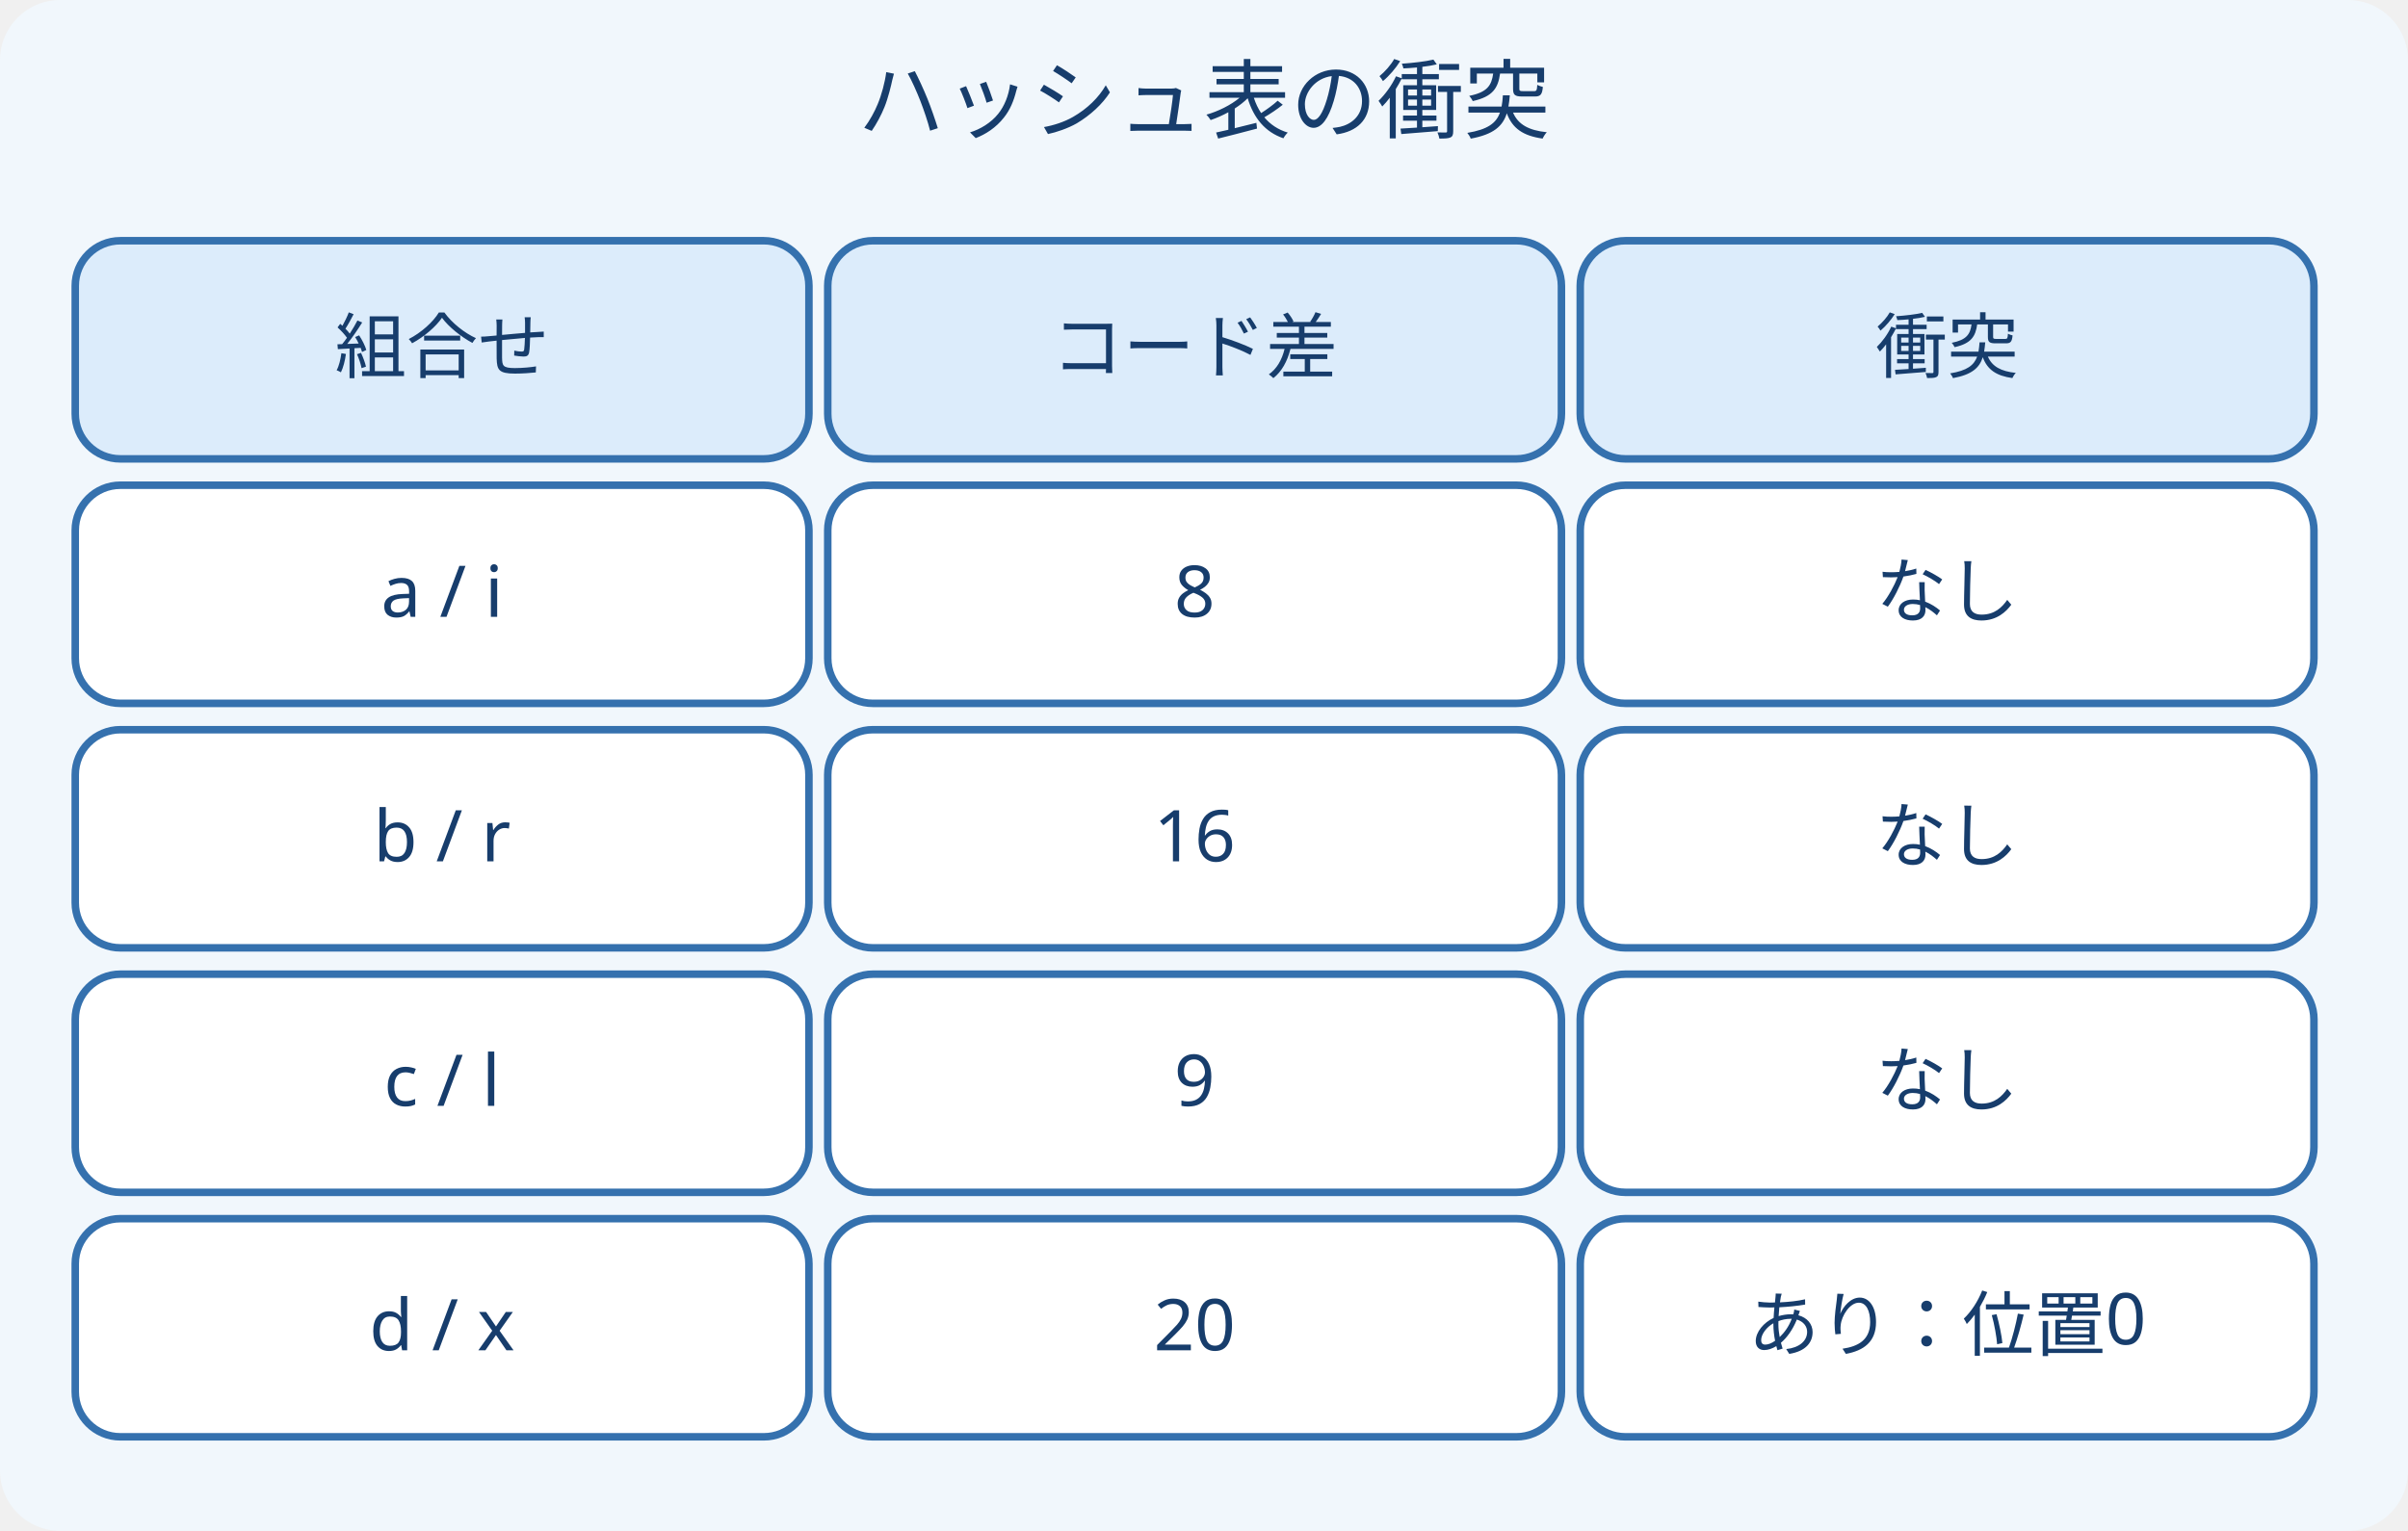
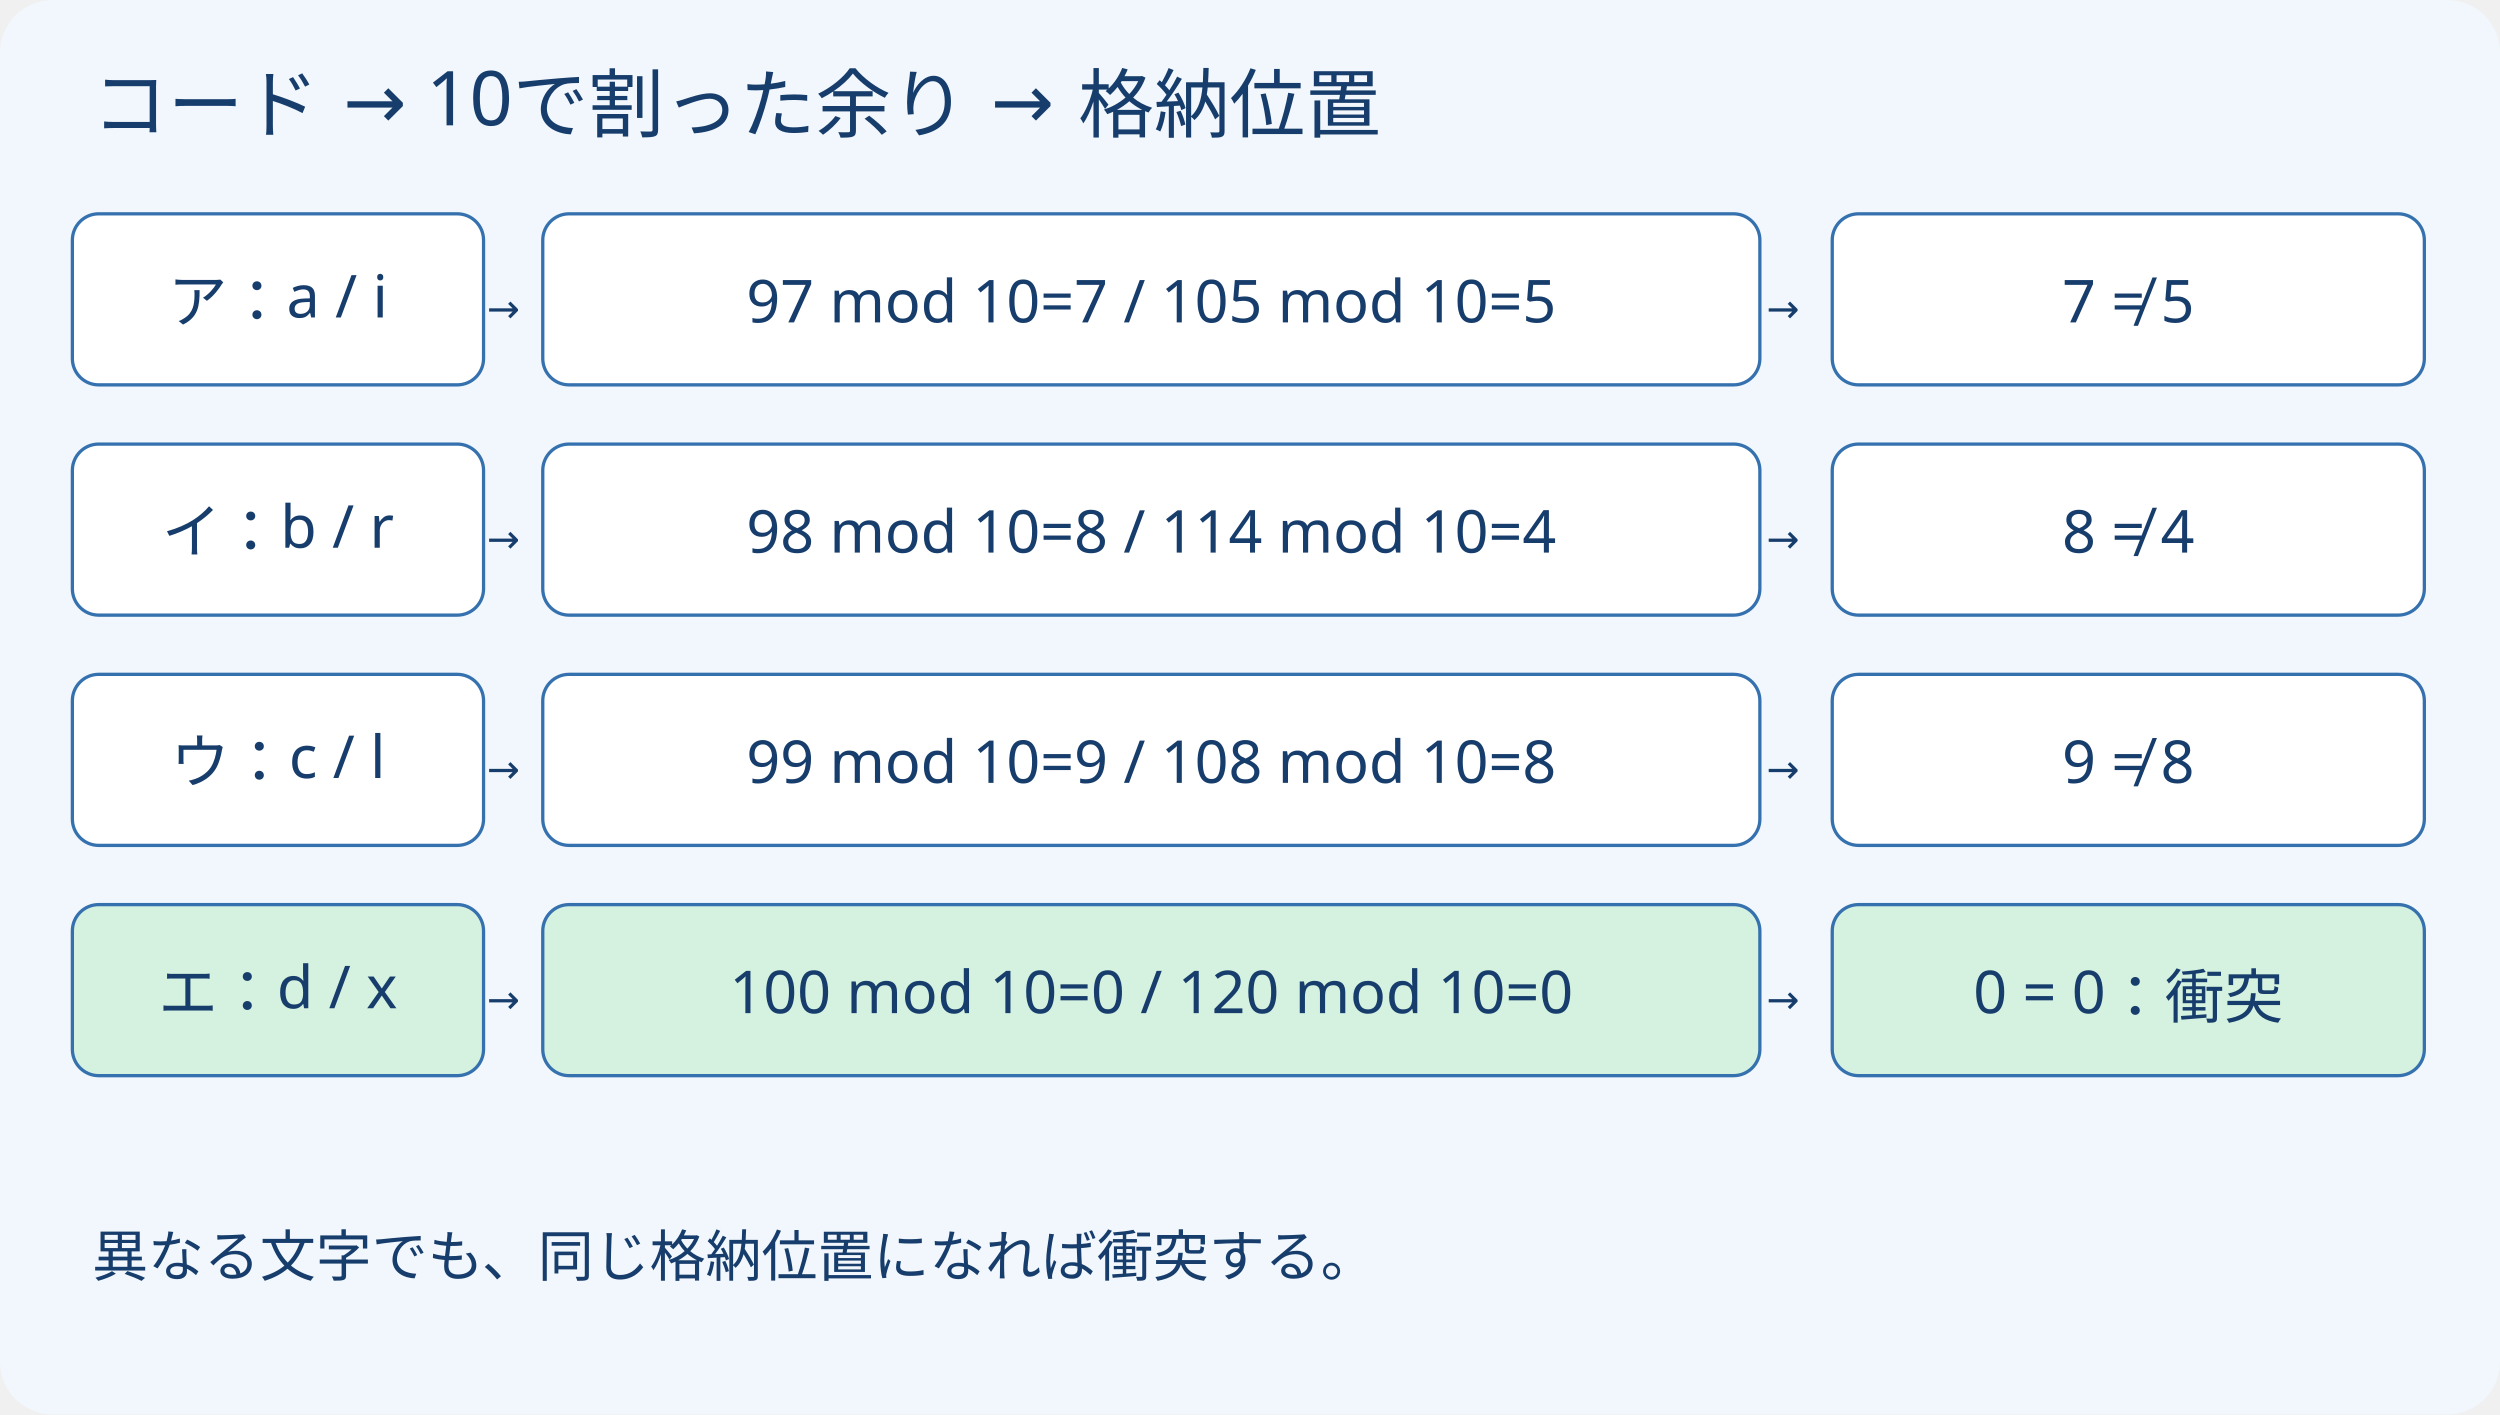
- <svg xmlns="http://www.w3.org/2000/svg" viewBox="0 0 640 407" role="img" aria-labelledby="title">
-   <defs>
-     <marker id="arr" markerWidth="9" markerHeight="9" refX="8" refY="4" orient="auto">
-       <path d="M0,0 L8,4 L0,8" fill="#3571ae" />
-     </marker>
-   </defs>
-   <rect width="640" height="407" rx="16" fill="#f1f7fc" />
-   <g font-family="Meiryo,Yu Gothic,sans-serif">
-     <text x="320" y="35" font-size="23" fill="#173d6c" text-anchor="middle">ハッシュ表の衝突</text>
-     <rect x="20.0" y="64" width="195.0" height="58" rx="12" fill="#dcecfb" stroke="#3571ae" stroke-width="2" />
-     <text x="117.5" y="99.0" font-size="19" fill="#173d6c" text-anchor="middle">組合せ</text>
-     <rect x="220.0" y="64" width="195.0" height="58" rx="12" fill="#dcecfb" stroke="#3571ae" stroke-width="2" />
-     <text x="317.5" y="99.0" font-size="19" fill="#173d6c" text-anchor="middle">コード差</text>
-     <rect x="420.0" y="64" width="195.0" height="58" rx="12" fill="#dcecfb" stroke="#3571ae" stroke-width="2" />
-     <text x="517.5" y="99.0" font-size="19" fill="#173d6c" text-anchor="middle">衝突</text>
-     <rect x="20.0" y="129" width="195.0" height="58" rx="12" fill="#fff" stroke="#3571ae" stroke-width="2" />
-     <text x="117.5" y="164.0" font-size="19" fill="#173d6c" text-anchor="middle">a / i</text>
-     <rect x="220.0" y="129" width="195.0" height="58" rx="12" fill="#fff" stroke="#3571ae" stroke-width="2" />
-     <text x="317.5" y="164.0" font-size="19" fill="#173d6c" text-anchor="middle">8</text>
-     <rect x="420.0" y="129" width="195.0" height="58" rx="12" fill="#fff" stroke="#3571ae" stroke-width="2" />
-     <text x="517.5" y="164.0" font-size="19" fill="#173d6c" text-anchor="middle">なし</text>
-     <rect x="20.0" y="194" width="195.0" height="58" rx="12" fill="#fff" stroke="#3571ae" stroke-width="2" />
-     <text x="117.5" y="229.0" font-size="19" fill="#173d6c" text-anchor="middle">b / r</text>
-     <rect x="220.0" y="194" width="195.0" height="58" rx="12" fill="#fff" stroke="#3571ae" stroke-width="2" />
-     <text x="317.5" y="229.0" font-size="19" fill="#173d6c" text-anchor="middle">16</text>
-     <rect x="420.0" y="194" width="195.0" height="58" rx="12" fill="#fff" stroke="#3571ae" stroke-width="2" />
-     <text x="517.5" y="229.0" font-size="19" fill="#173d6c" text-anchor="middle">なし</text>
-     <rect x="20.0" y="259" width="195.0" height="58" rx="12" fill="#fff" stroke="#3571ae" stroke-width="2" />
-     <text x="117.5" y="294.0" font-size="19" fill="#173d6c" text-anchor="middle">c / l</text>
-     <rect x="220.0" y="259" width="195.0" height="58" rx="12" fill="#fff" stroke="#3571ae" stroke-width="2" />
-     <text x="317.5" y="294.0" font-size="19" fill="#173d6c" text-anchor="middle">9</text>
-     <rect x="420.0" y="259" width="195.0" height="58" rx="12" fill="#fff" stroke="#3571ae" stroke-width="2" />
-     <text x="517.5" y="294.0" font-size="19" fill="#173d6c" text-anchor="middle">なし</text>
-     <rect x="20.0" y="324" width="195.0" height="58" rx="12" fill="#fff" stroke="#3571ae" stroke-width="2" />
-     <text x="117.5" y="359.0" font-size="19" fill="#173d6c" text-anchor="middle">d / x</text>
-     <rect x="220.0" y="324" width="195.0" height="58" rx="12" fill="#fff" stroke="#3571ae" stroke-width="2" />
-     <text x="317.5" y="359.0" font-size="19" fill="#173d6c" text-anchor="middle">20</text>
-     <rect x="420.0" y="324" width="195.0" height="58" rx="12" fill="#fff" stroke="#3571ae" stroke-width="2" />
-     <text x="517.5" y="359.0" font-size="19" fill="#173d6c" text-anchor="middle">あり：位置0</text>
+ <svg xmlns="http://www.w3.org/2000/svg" viewBox="0 0 760 430" role="img">
+   <rect width="760" height="430" rx="16" fill="#f1f7fc" />
+   <g font-family="Meiryo,sans-serif" fill="#173d6c">
+     <text x="28" y="40" font-size="23">コード → 10で割った余り → 格納位置</text>
+     <rect x="22" y="65" width="125" height="52" rx="8" fill="white" stroke="#3571ae" />
+     <text x="84.5" y="98" text-anchor="middle" font-size="18">ア：a / i</text>
+     <rect x="165" y="65" width="370" height="52" rx="8" fill="white" stroke="#3571ae" />
+     <text x="350.0" y="98" text-anchor="middle" font-size="18">97 mod 10=7 / 105 mod 10=5</text>
+     <rect x="557" y="65" width="180" height="52" rx="8" fill="white" stroke="#3571ae" />
+     <text x="647.0" y="98" text-anchor="middle" font-size="18">7 ≠ 5</text>
+     <text x="148" y="98">→</text>
+     <text x="537" y="98">→</text>
+     <rect x="22" y="135" width="125" height="52" rx="8" fill="white" stroke="#3571ae" />
+     <text x="84.5" y="168" text-anchor="middle" font-size="18">イ：b / r</text>
+     <rect x="165" y="135" width="370" height="52" rx="8" fill="white" stroke="#3571ae" />
+     <text x="350.0" y="168" text-anchor="middle" font-size="18">98 mod 10=8 / 114 mod 10=4</text>
+     <rect x="557" y="135" width="180" height="52" rx="8" fill="white" stroke="#3571ae" />
+     <text x="647.0" y="168" text-anchor="middle" font-size="18">8 ≠ 4</text>
+     <text x="148" y="168">→</text>
+     <text x="537" y="168">→</text>
+     <rect x="22" y="205" width="125" height="52" rx="8" fill="white" stroke="#3571ae" />
+     <text x="84.5" y="238" text-anchor="middle" font-size="18">ウ：c / l</text>
+     <rect x="165" y="205" width="370" height="52" rx="8" fill="white" stroke="#3571ae" />
+     <text x="350.0" y="238" text-anchor="middle" font-size="18">99 mod 10=9 / 108 mod 10=8</text>
+     <rect x="557" y="205" width="180" height="52" rx="8" fill="white" stroke="#3571ae" />
+     <text x="647.0" y="238" text-anchor="middle" font-size="18">9 ≠ 8</text>
+     <text x="148" y="238">→</text>
+     <text x="537" y="238">→</text>
+     <rect x="22" y="275" width="125" height="52" rx="8" fill="#d5f1df" stroke="#3571ae" />
+     <text x="84.5" y="308" text-anchor="middle" font-size="18">エ：d / x</text>
+     <rect x="165" y="275" width="370" height="52" rx="8" fill="#d5f1df" stroke="#3571ae" />
+     <text x="350.0" y="308" text-anchor="middle" font-size="18">100 mod 10=0 / 120 mod 10=0</text>
+     <rect x="557" y="275" width="180" height="52" rx="8" fill="#d5f1df" stroke="#3571ae" />
+     <text x="647.0" y="308" text-anchor="middle" font-size="18">0 = 0：衝突</text>
+     <text x="148" y="308">→</text>
+     <text x="537" y="308">→</text>
+     <text x="28" y="388" font-size="17">異なる文字でも、同じ格納位置になれば衝突する。</text>
  </g>
</svg>
